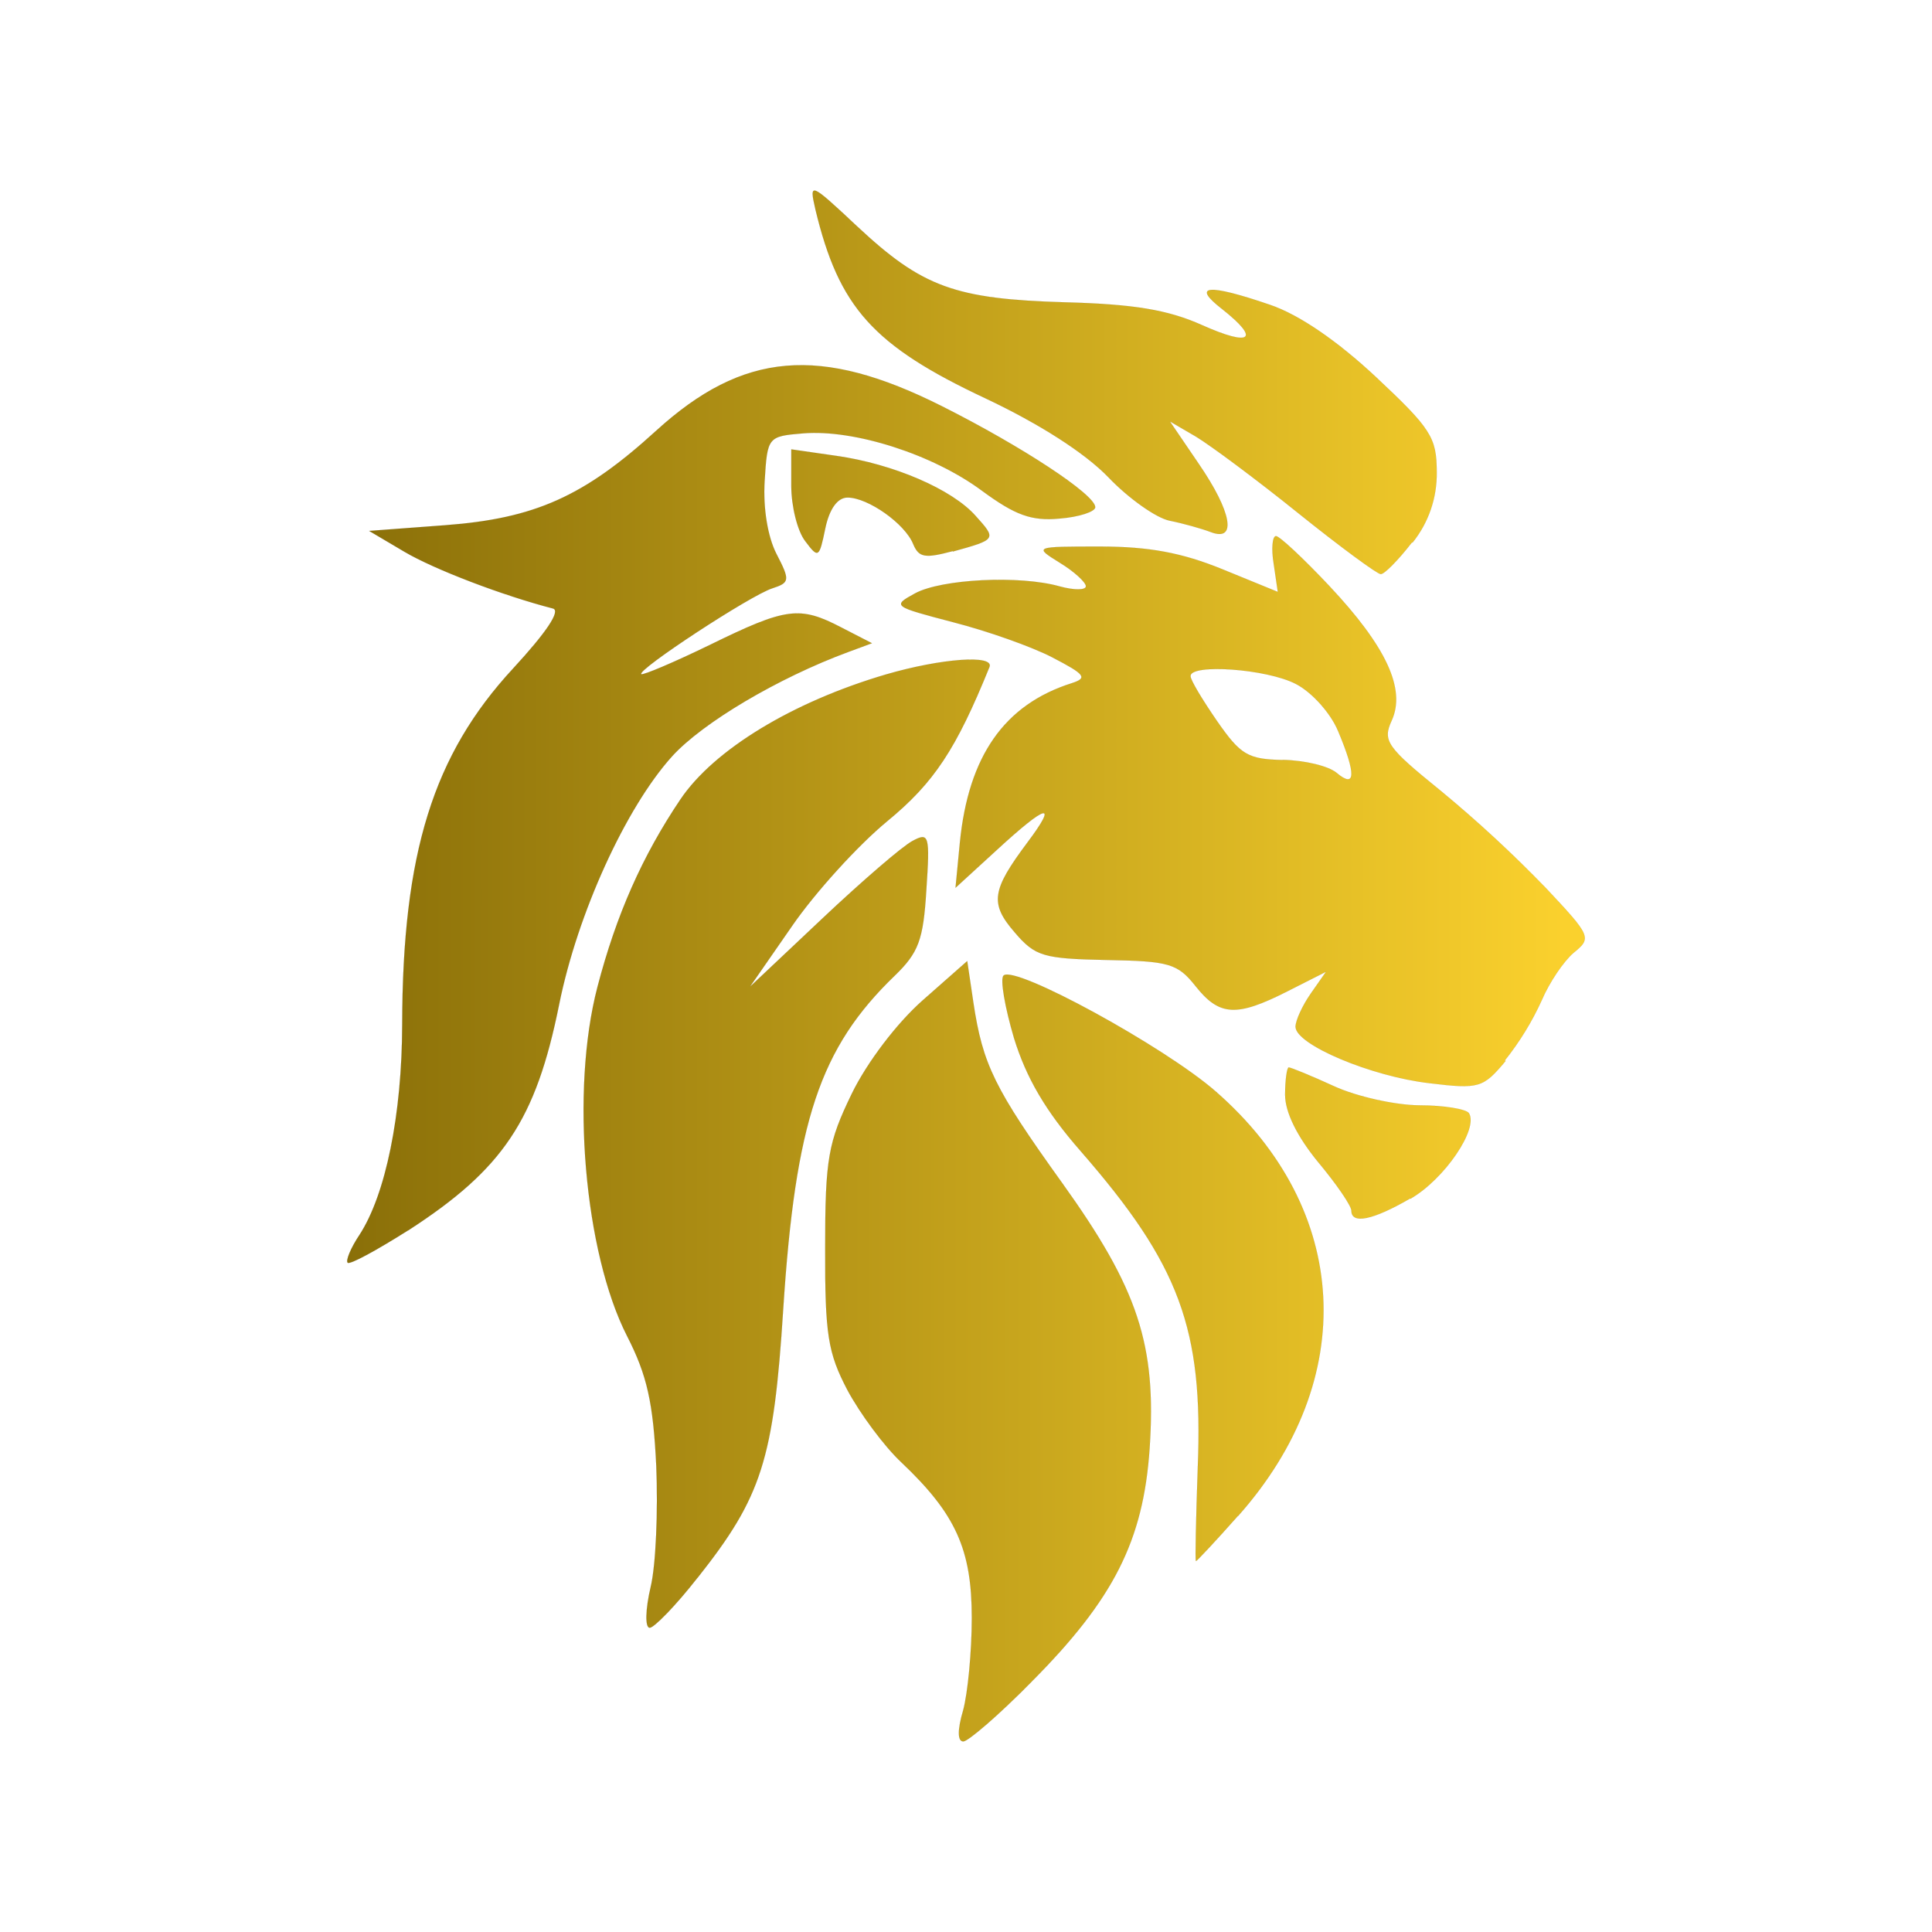
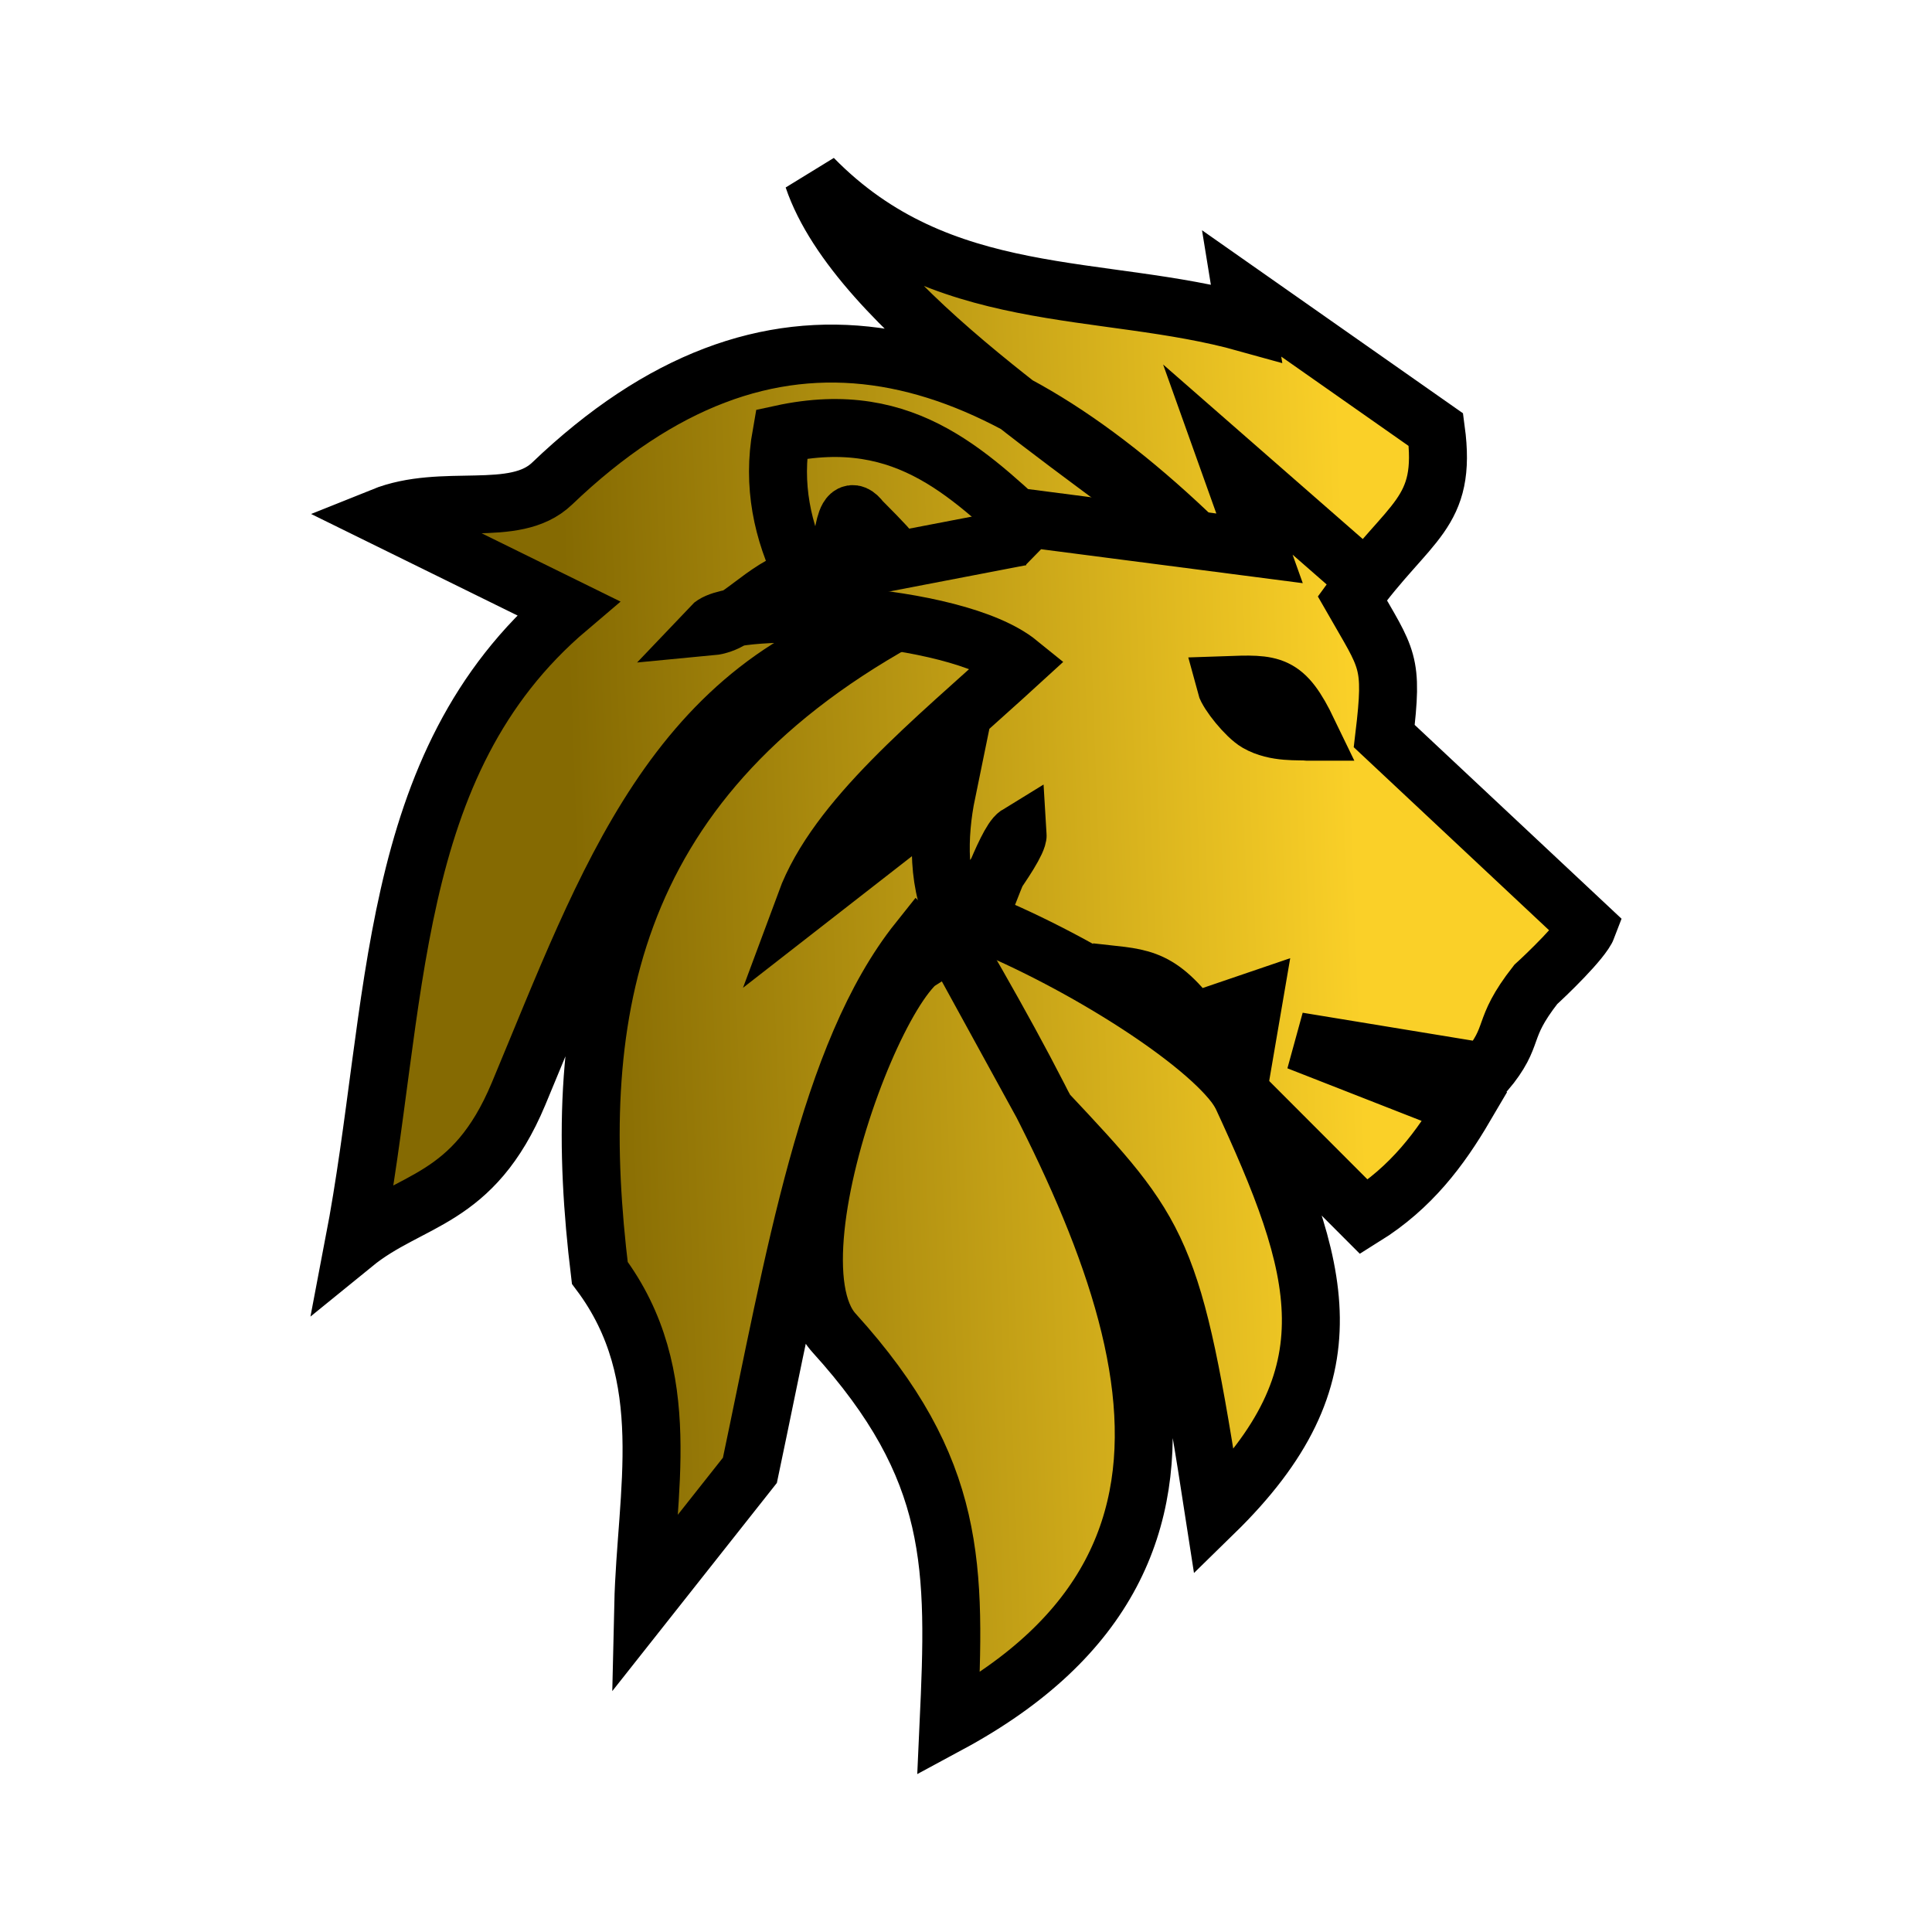
<svg xmlns="http://www.w3.org/2000/svg" xmlns:xlink="http://www.w3.org/1999/xlink" height="100mm" width="100mm" version="1.1" id="svg3" xml:space="preserve">
  <defs id="defs3">
-     <linearGradient id="linearGradient78">
-       <stop style="stop-color:#fad028;stop-opacity:1;" offset="0" id="stop78" />
-       <stop style="stop-color:#856a02;stop-opacity:1;" offset="1" id="stop79" />
+     <linearGradient id="linearGradient29">
+       <stop style="stop-color:#fad028;stop-opacity:1;" offset="0" id="stop29" />
+       <stop style="stop-color:#856a02;stop-opacity:1;" offset="1" id="stop30" />
    </linearGradient>
-     <linearGradient xlink:href="#linearGradient78" id="linearGradient79" x1="12.7" y1="24.659" x2="39.953" y2="24.659" gradientUnits="userSpaceOnUse" />
-     <linearGradient xlink:href="#linearGradient78" id="linearGradient17" gradientUnits="userSpaceOnUse" x1="12.7" y1="24.659" x2="39.953" y2="24.659" />
+     <linearGradient xlink:href="#linearGradient29" id="linearGradient78" gradientUnits="userSpaceOnUse" gradientTransform="translate(-412.025,802.9036)" x1="1429.819" y1="566.148" x2="1276.995" y2="571.699" />
  </defs>
-   <g opacity="0.99" id="g2-31" transform="matrix(8.884017,0,0,-8.884017,-44.91238,408.0502)" style="fill:url(#linearGradient79);stroke:#000000;stroke-width:0.001;stroke-dasharray:none;stroke-opacity:1">
-     <path d="m 24.393,43.263 c -1.814,-1.823 -2.466,-3.11 -2.605,-5.143 -0.153,-2.28 0.25,-3.51 1.93,-5.852 1.485,-2.068 1.745,-2.598 1.951,-3.968 l 0.135,-0.912 0.98,0.864 c 0.567,0.5 1.226,1.365 1.563,2.058 0.518,1.07 0.585,1.422 0.585,3.39 0.005,1.918 -0.06,2.313 -0.49,3.135 -0.278,0.518 -0.806,1.234 -1.189,1.593 -1.197,1.134 -1.55,1.913 -1.55,3.425 0,0.748 0.09,1.664 0.192,2.038 0.125,0.422 0.125,0.681 -0.004,0.681 -0.106,0 -0.787,-0.585 -1.5,-1.31 z m 7.347,-2.297 c -1.412,-1.782 -1.673,-2.601 -1.883,-5.904 -0.269,-4.145 -0.806,-5.759 -2.452,-7.348 -0.528,-0.51 -0.634,-0.788 -0.7,-1.888 -0.081,-1.213 -0.06,-1.28 0.306,-1.082 0.221,0.116 1.111,0.884 1.987,1.71 l 1.591,1.5 -0.93,-1.341 c -0.51,-0.74 -1.45,-1.773 -2.088,-2.3 -1.039,-0.854 -1.52,-1.586 -2.256,-3.399 -0.115,-0.278 1.06,-0.192 2.28,0.163 2.056,0.605 3.784,1.654 4.524,2.75 0.835,1.239 1.414,2.542 1.828,4.133 0.596,2.282 0.288,5.84 -0.652,7.684 -0.442,0.864 -0.576,1.463 -0.644,2.867 -0.04,0.977 0.007,2.176 0.125,2.665 0.115,0.49 0.125,0.893 0.02,0.893 -0.096,0 -0.576,-0.49 -1.05,-1.098 z m -11.9,-1.358 c -2.678,-3.013 -2.483,-6.748 0.489,-9.346 1.13,-0.99 4.435,-2.795 4.675,-2.555 0.08,0.074 -0.03,0.7 -0.23,1.377 -0.27,0.873 -0.691,1.602 -1.467,2.488 -2.18,2.5 -2.703,3.908 -2.58,6.959 0.04,1.139 0.06,2.07 0.04,2.07 -0.02,0 -0.441,-0.45 -0.921,-0.992 z M 38.118,33.322 C 36.023,31.967 35.304,30.893 34.79,28.343 34.387,26.342 33.325,24.011 32.302,22.878 31.63,22.139 29.974,21.155 28.421,20.581 l -0.519,-0.192 0.672,-0.346 c 0.922,-0.48 1.213,-0.441 2.881,0.375 0.807,0.393 1.49,0.681 1.527,0.652 0.096,-0.096 -2.41,-1.74 -2.886,-1.89 -0.384,-0.126 -0.394,-0.174 -0.09,-0.76 0.192,-0.374 0.297,-1.012 0.259,-1.605 -0.06,-0.973 -0.07,-0.983 -0.854,-1.048 -1.12,-0.09 -2.848,0.461 -3.93,1.263 -0.73,0.537 -1.09,0.672 -1.709,0.614 -0.432,-0.034 -0.787,-0.153 -0.787,-0.25 0,-0.278 1.614,-1.338 3.374,-2.223 2.682,-1.35 4.38,-1.205 6.294,0.538 1.592,1.451 2.67,1.933 4.65,2.082 l 1.671,0.125 -0.778,0.46 c -0.652,0.385 -2.153,0.96 -3.267,1.248 -0.183,0.046 0.144,0.528 0.873,1.319 1.762,1.903 2.437,4.07 2.444,7.844 0.004,1.981 0.365,3.748 0.941,4.63 0.192,0.288 0.307,0.566 0.26,0.614 -0.05,0.047 -0.644,-0.278 -1.327,-0.71 z m -22.074,-0.7 c -0.749,-0.433 -1.502,-1.54 -1.288,-1.884 0.06,-0.09 0.548,-0.173 1.083,-0.173 0.538,-0.003 1.391,-0.192 1.892,-0.423 0.5,-0.23 0.95,-0.412 0.993,-0.412 0.04,0 0.08,0.278 0.08,0.604 0,0.384 -0.268,0.922 -0.73,1.484 -0.402,0.48 -0.729,0.96 -0.729,1.064 0,0.308 -0.47,0.212 -1.298,-0.268 z m -2.076,-3.043 a 6.295,6.295 0 0 1 -0.816,-1.33 c -0.163,-0.385 -0.48,-0.855 -0.7,-1.043 -0.404,-0.327 -0.385,-0.365 0.604,-1.42 a 28.209,28.209 0 0 1 2.32,-2.146 c 1.194,-0.967 1.286,-1.1 1.082,-1.547 -0.316,-0.691 0.116,-1.626 1.373,-2.965 0.567,-0.604 1.097,-1.098 1.174,-1.098 0.08,0 0.106,0.279 0.05,0.615 l -0.09,0.614 1.223,-0.5 c 0.893,-0.364 1.619,-0.498 2.686,-0.498 1.463,0 1.463,0 0.893,0.355 -0.317,0.192 -0.576,0.432 -0.576,0.518 0,0.09 0.26,0.09 0.576,0.004 0.883,-0.25 2.604,-0.163 3.187,0.154 0.51,0.278 0.48,0.288 -0.835,0.633 -0.749,0.192 -1.735,0.538 -2.194,0.778 -0.72,0.374 -0.778,0.451 -0.423,0.566 1.481,0.47 2.274,1.6 2.464,3.51 l 0.096,0.995 -0.912,-0.835 c -1.102,-1.014 -1.357,-1.076 -0.672,-0.163 0.787,1.053 0.835,1.342 0.278,1.983 -0.451,0.528 -0.634,0.576 -2.02,0.605 -1.377,0.024 -1.565,0.077 -1.96,0.576 -0.527,0.663 -0.902,0.682 -2.02,0.115 l -0.853,-0.432 0.336,0.48 c 0.182,0.26 0.336,0.596 0.336,0.73 0,0.394 -1.662,1.093 -2.94,1.243 -1.108,0.135 -1.188,0.106 -1.688,-0.49 z m 4.889,-6.618 c 0.768,-0.016 0.93,-0.115 1.444,-0.855 0.317,-0.46 0.586,-0.902 0.586,-0.992 0.01,-0.279 -1.675,-0.164 -2.32,0.172 -0.355,0.183 -0.767,0.644 -0.93,1.038 -0.404,0.96 -0.385,1.271 0.03,0.922 0.182,-0.154 0.71,-0.279 1.19,-0.288 z m -2.863,-4.793 a 2.415,2.415 0 0 1 -0.528,-1.543 c 0,-0.768 0.125,-0.96 1.337,-2.097 0.864,-0.806 1.693,-1.373 2.337,-1.592 1.372,-0.47 1.729,-0.432 1.057,0.09 -0.855,0.673 -0.653,0.845 0.441,0.356 0.75,-0.336 1.502,-0.46 3.02,-0.5 2.418,-0.072 3.139,-0.335 4.567,-1.67 1.043,-0.976 1.061,-0.984 0.922,-0.375 -0.519,2.16 -1.268,2.997 -3.749,4.162 -1.18,0.557 -2.186,1.2 -2.699,1.733 -0.45,0.47 -1.061,0.903 -1.358,0.96 -0.298,0.06 -0.7,0.173 -0.902,0.25 -0.576,0.22 -0.461,-0.442 0.268,-1.505 l 0.634,-0.932 -0.576,0.336 c -0.317,0.192 -1.329,0.941 -2.248,1.682 -0.922,0.74 -1.739,1.342 -1.819,1.344 -0.08,0.002 -0.384,-0.307 -0.681,-0.69 z m 10.127,0.202 c -0.966,-0.269 -0.966,-0.269 -0.5,-0.787 0.519,-0.586 1.817,-1.143 3.065,-1.32 l 0.992,-0.143 v 0.806 c 0,0.442 -0.134,0.992 -0.307,1.215 -0.288,0.384 -0.307,0.374 -0.441,-0.279 -0.09,-0.432 -0.27,-0.681 -0.49,-0.681 -0.451,0 -1.267,0.576 -1.447,1.026 -0.124,0.297 -0.259,0.317 -0.873,0.153 z" style="fill:url(#linearGradient17);fill-opacity:0.984;stroke:#000000;stroke-width:0.001;stroke-dasharray:none;stroke-opacity:1" transform="rotate(180,26.079,26.078)" id="path2-78" />
+   <g id="g42-1" transform="translate(-752.2678,-1195.107)">
+     <path style="fill:url(#linearGradient78);fill-opacity:1;stroke:#000000;stroke-width:11.339;stroke-dasharray:none;stroke-opacity:1" d="m 1016.821,1312.163 c 11.208,-15.447 18.589,-16.42 16.356,-32.994 l -38.012,-26.659 0.941,5.794 c -28.553,-7.97 -59.749,-2.787 -84.769,-28.337 8.691,25.705 53.295,53.328 75.126,71.1 -41.997,-40.597 -83.564,-52.143 -126.208,-11.34 -7.346,7.029 -21.325,1.653 -33.229,6.446 l 36.382,17.895 c -36.029,30.56 -32.987,77.739 -41.912,124.374 11.115,-9.048 23.323,-8.083 32.22,-29.369 17.439,-41.722 30.451,-80.602 74.442,-92.673 -58.381,32.442 -64.43,79.342 -58.553,127.704 15.069,20.122 8.997,43.108 8.496,65.031 l 20.869,-26.395 c 8.74,-41.42 15.331,-81.499 32.95,-103.583 l 5.799,5.597 c -6.294,-18.409 -36.98,54.918 -22.288,71.115 24.22,26.704 23.814,45.742 22.4,76.557 62.861,-33.89 36.75,-90.95 2.529,-150.121 l 16.632,30.324 c 22.572,24.046 24.759,26.416 32.776,78.44 27.552,-26.915 21.226,-47.466 5.172,-82.09 l 24.17,24.201 c 9.243,-5.756 14.945,-13.417 19.732,-21.57 l -32.653,-12.791 36.665,6.021 c 6.219,-7.429 2.721,-8.03 9.849,-17.145 1.845,-1.669 9.16,-8.639 10.154,-11.303 l -39.793,-37.288 c 1.772,-14.842 0.68,-14.831 -6.243,-26.941 z" id="path92-9-2" />
+     <path style="fill:#000000;fill-opacity:1;stroke:#000000;stroke-width:11.339" d="m 1008.192,1338.252 c -1.784,-0.198 -6.348,0.336 -9.979,-1.762 -2.192,-1.266 -5.766,-5.777 -6.183,-7.353 9.203,-0.32 11.515,-0.539 16.163,9.115 z" id="path26-1-7" />
+     <path style="fill:none;fill-opacity:1;stroke:#000000;stroke-width:11.339" d="m 1428.733,503.299 -24.239,-21.188 6.202,17.363 -46.938,-6.091 4.945,5.205 c -14.14,-12.837 -26.688,-26.867 -51.554,-21.467 -1.777,9.959 0.15,19.073 4.413,27.653 -8.554,2.784 -12.428,9.435 -18.172,9.976 4.378,-4.635 47.459,-3.143 60.213,7.204 -16.447,15.055 -35.656,30.394 -41.721,46.77 l 27.612,-21.51 c -1.753,8.523 -1.91,18.685 2.303,25.829 0,0 11.758,-15.013 11.59,-17.623 -2.307,1.411 -7.704,16.901 -7.704,16.901 20.405,8.276 44.441,23.544 50.85,33.07 l 2.962,-17.296 -11.81,4.025 c -7.231,-9.459 -10.614,-8.561 -20.244,-9.747" id="path28-2-0" transform="translate(-412.025,802.9036)" />
+     <path style="fill:none;stroke:#000000;stroke-width:11.339" d="m 951.968,1300.101 -36.194,6.958 c 1.53,-3.297 1.108,-15.222 4.956,-10.136 9.248,9.248 5.169,6.091 6.805,7.491" id="path18-7-9" />
  </g>
</svg>
